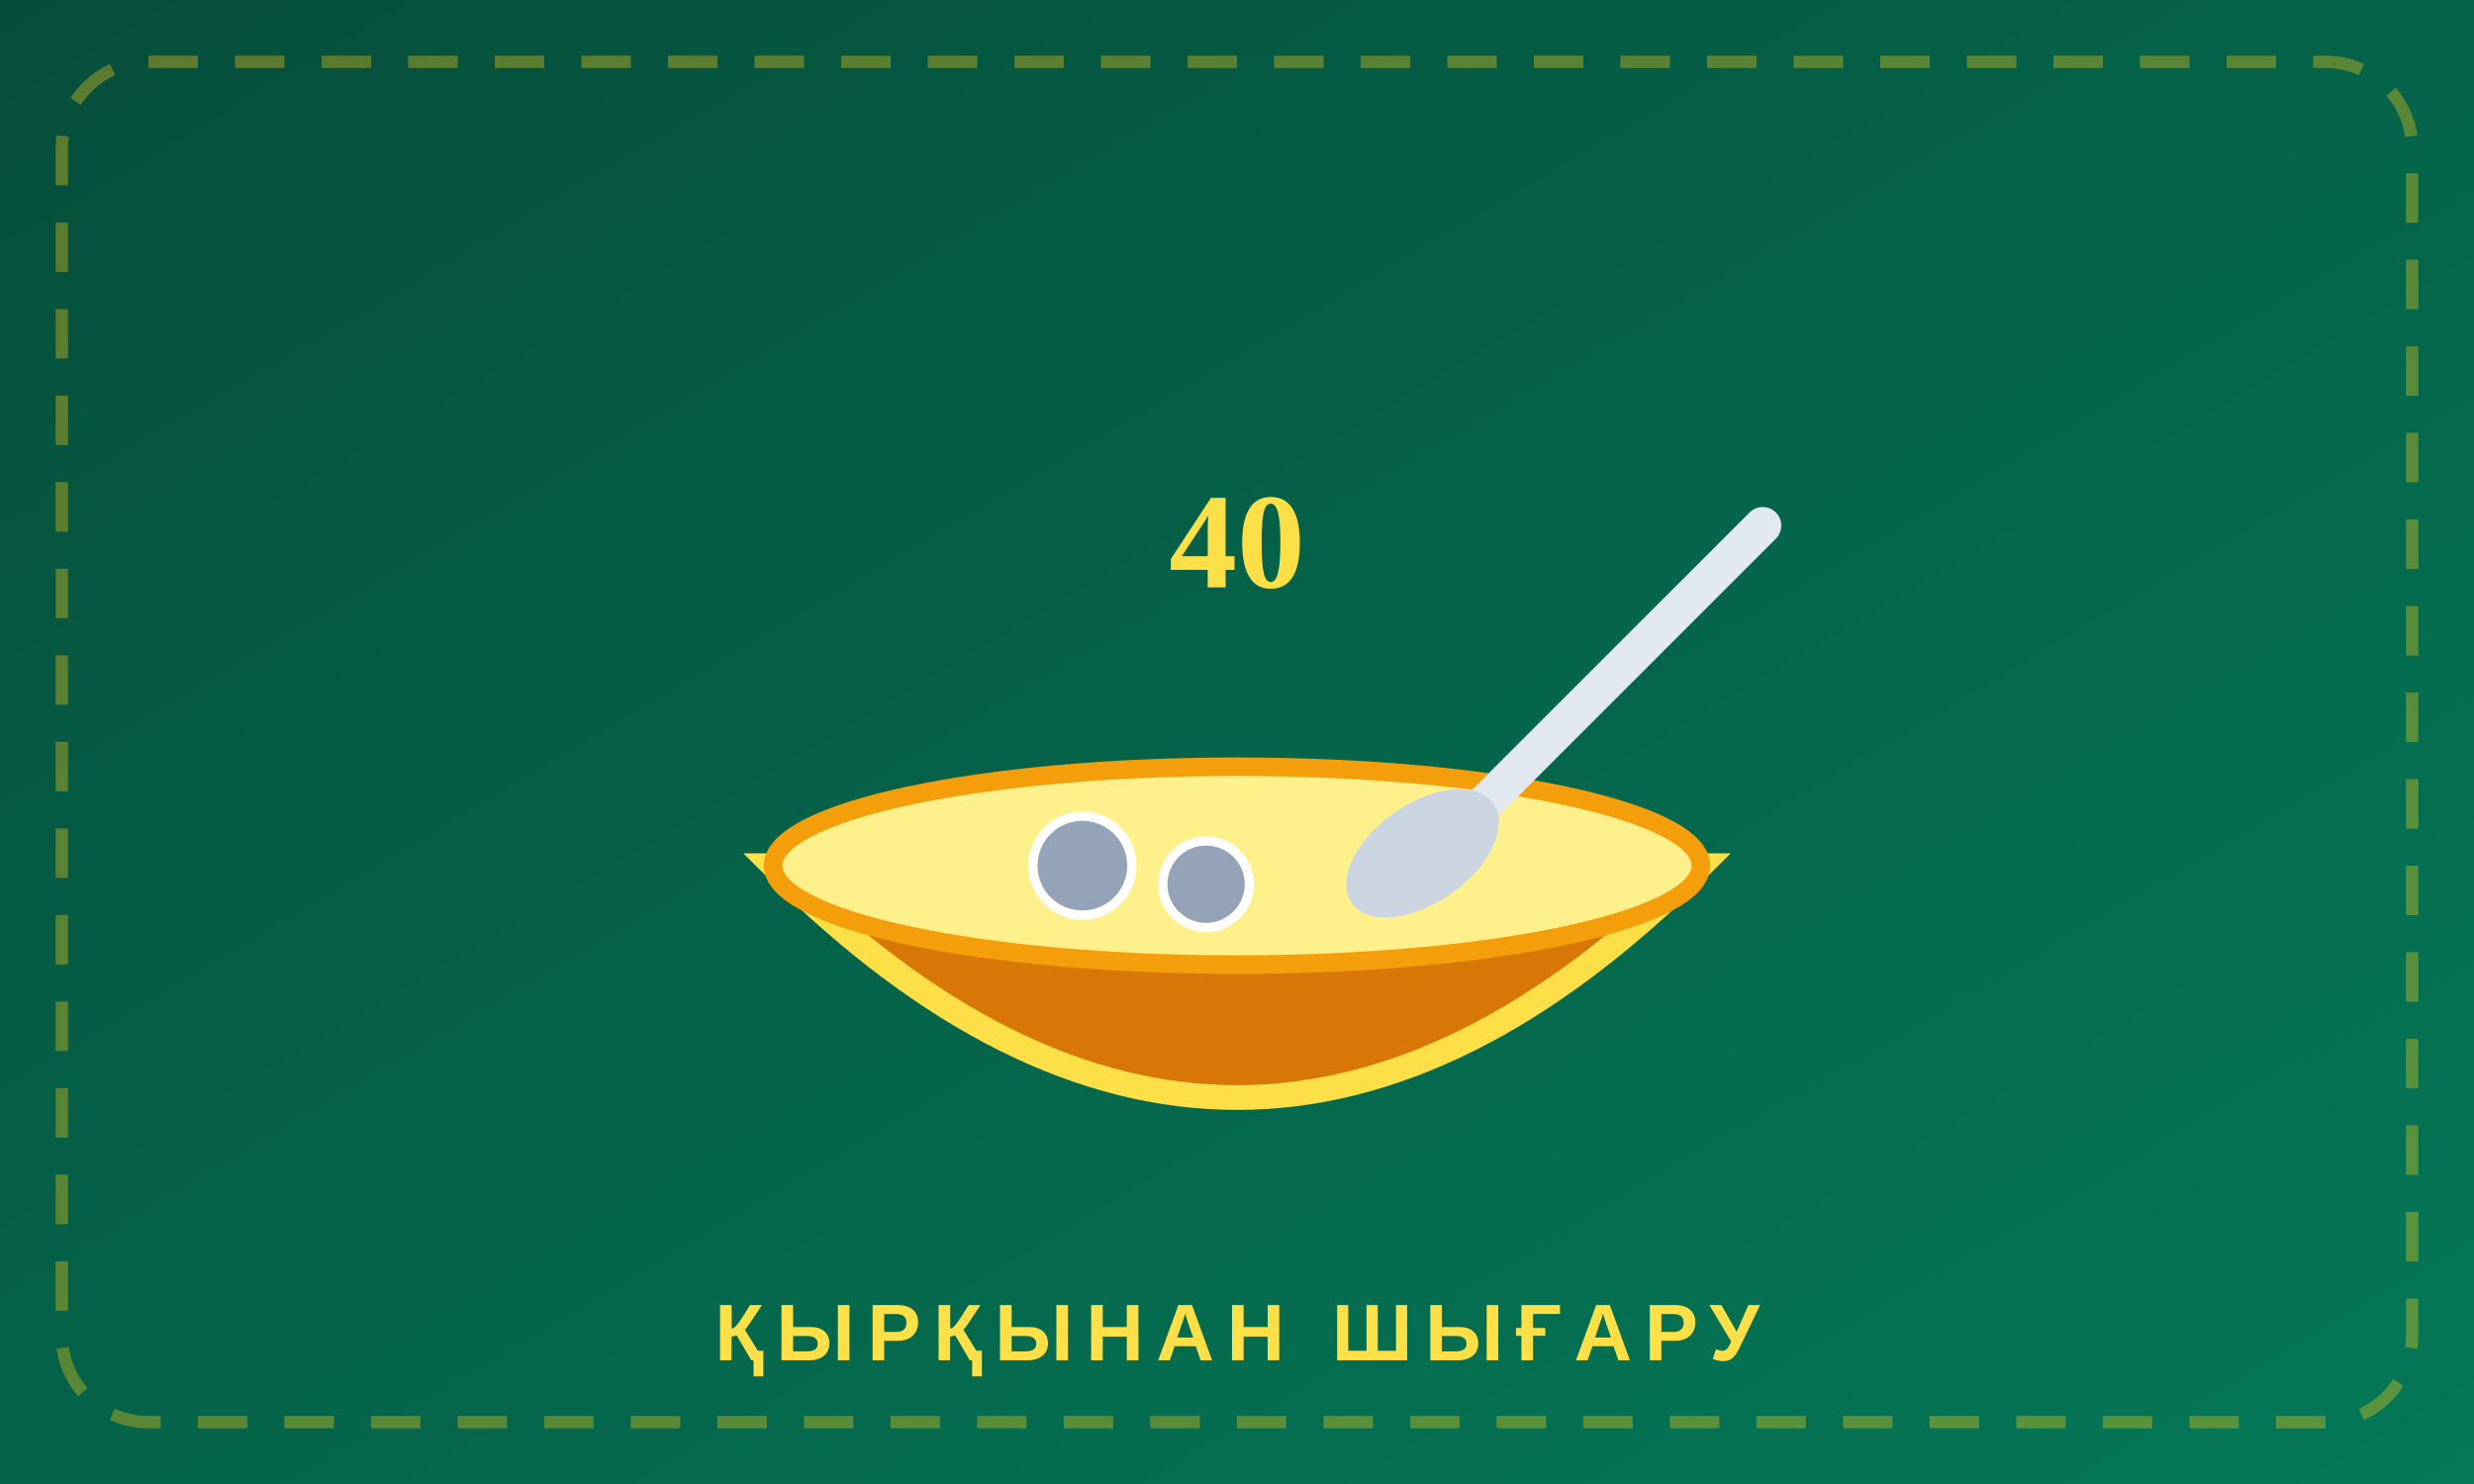
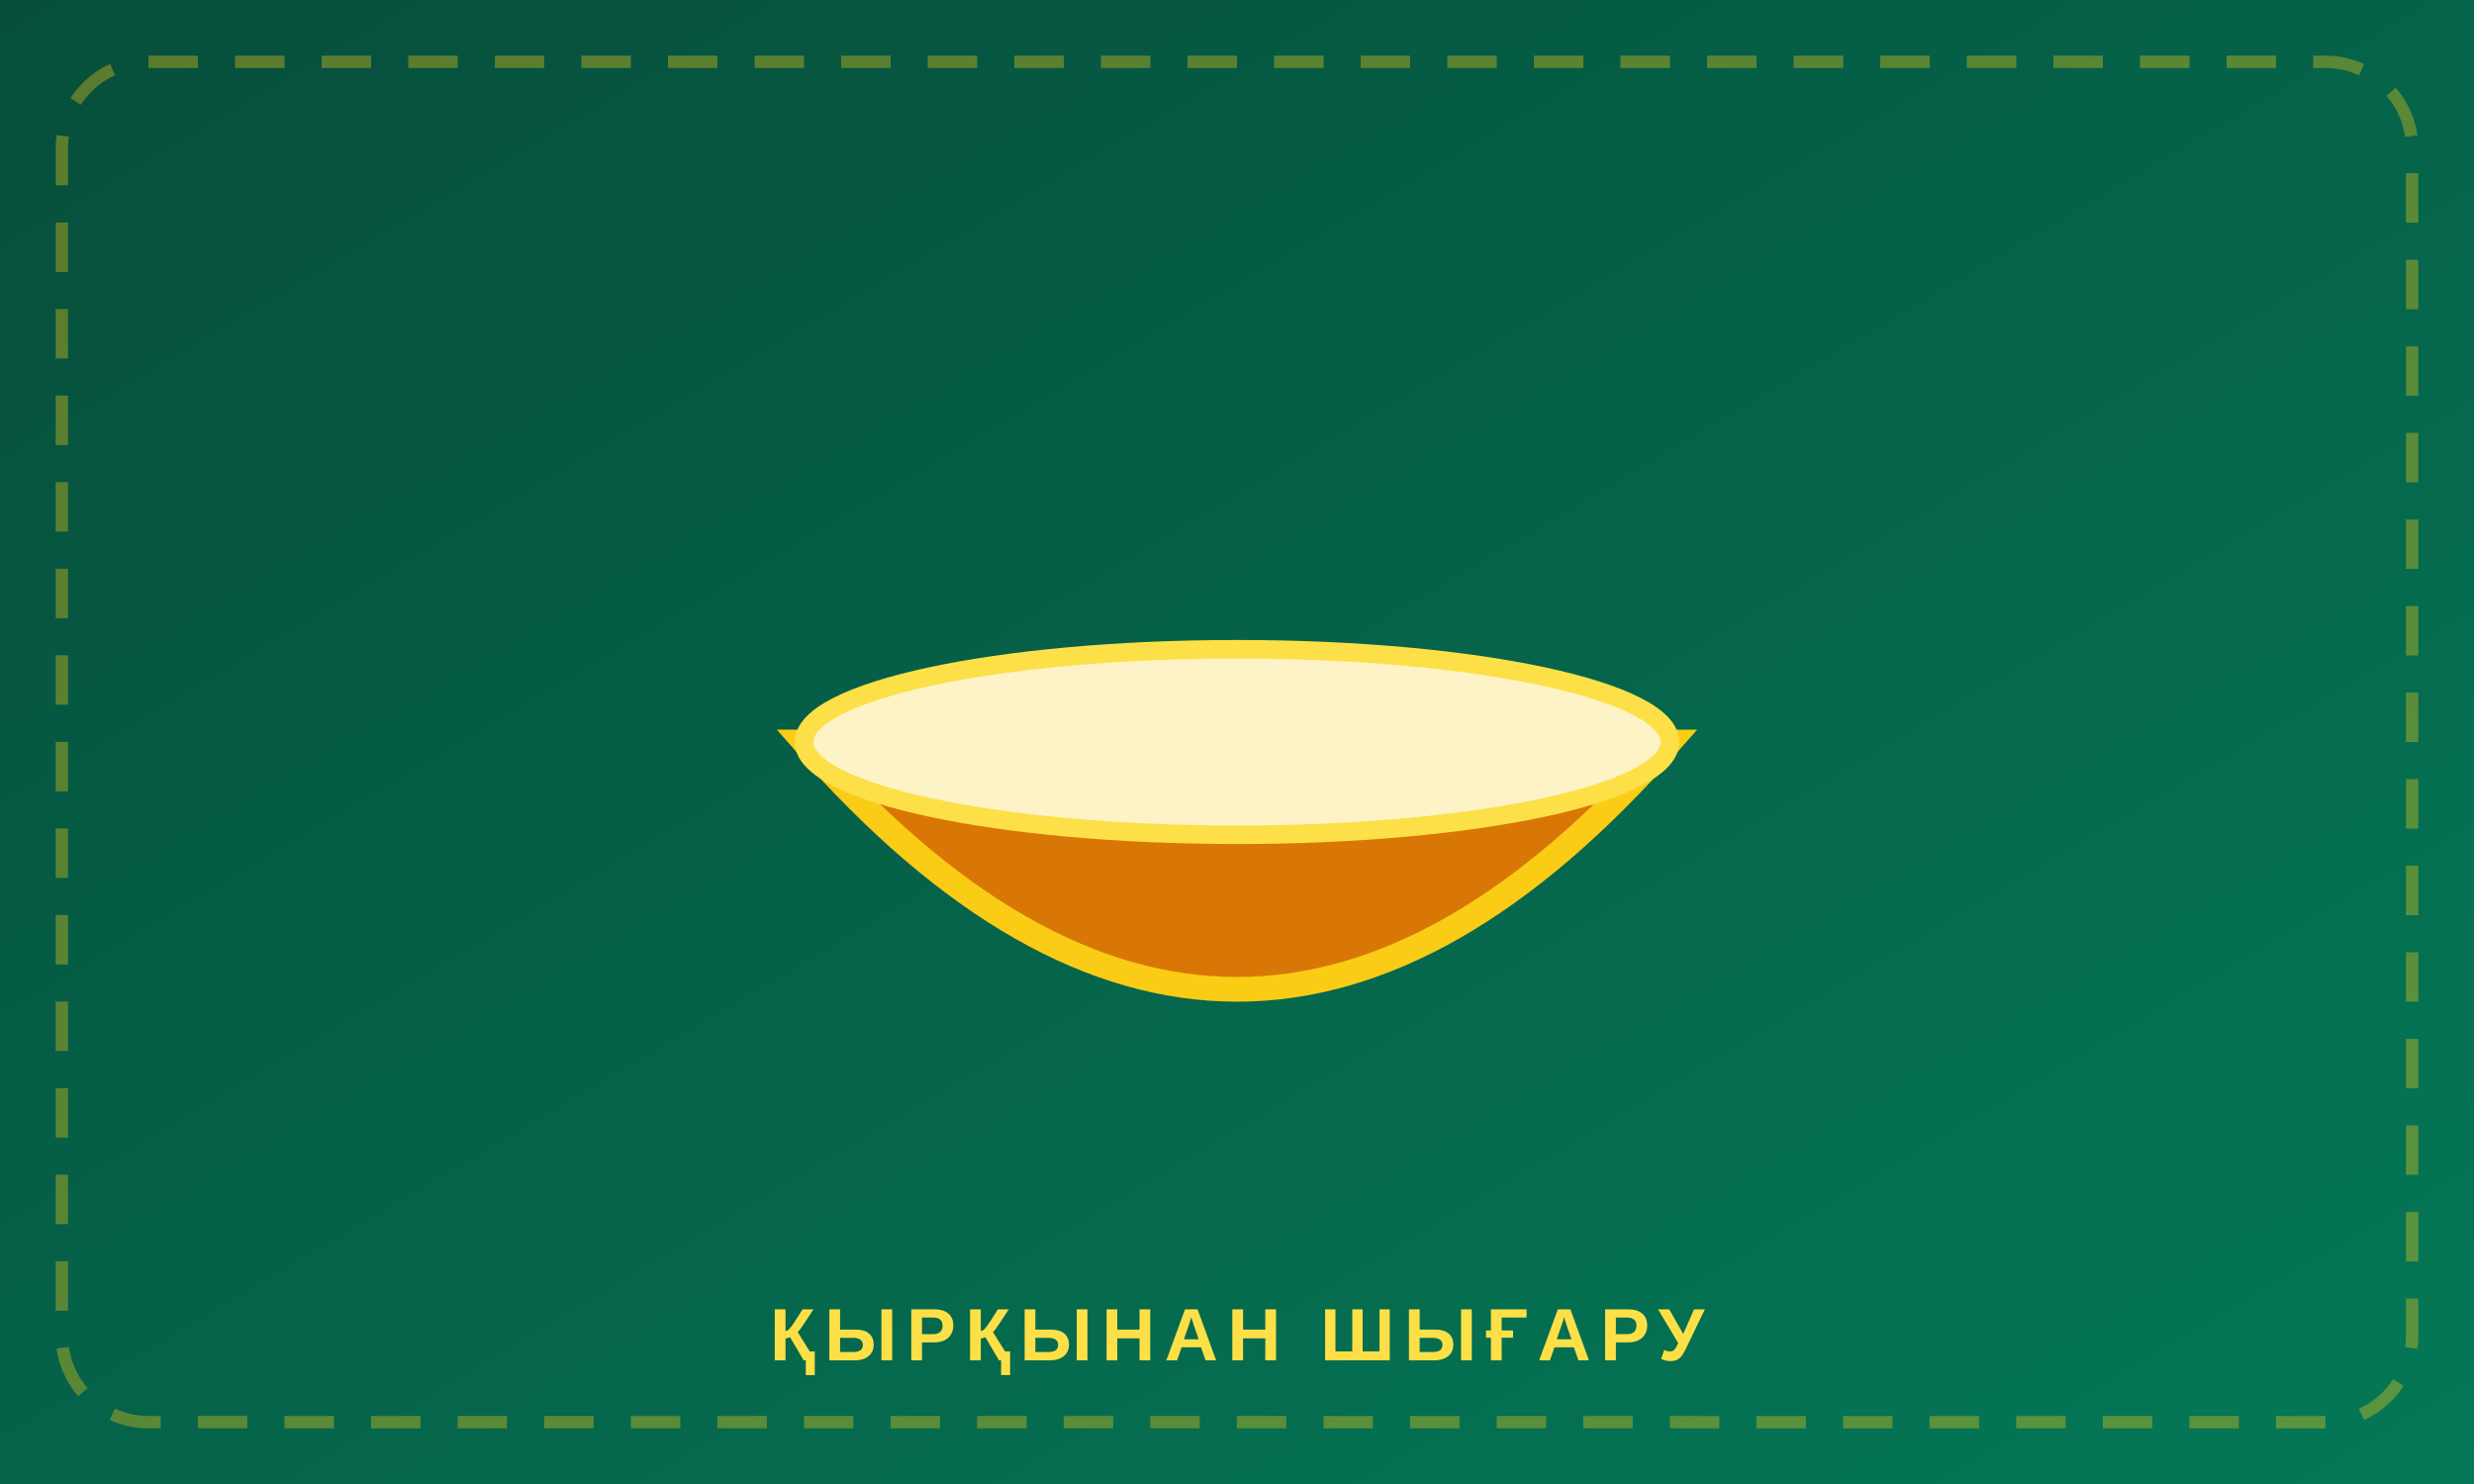
<svg xmlns="http://www.w3.org/2000/svg" viewBox="0 0 400 240" width="400" height="240">
  <defs>
    <linearGradient id="g_qyrqyn" x1="0" y1="0" x2="1" y2="1">
      <stop offset="0%" stop-color="#064e3b" />
      <stop offset="100%" stop-color="#047857" />
    </linearGradient>
  </defs>
  <rect width="400" height="240" fill="url(#g_qyrqyn)" />
  <rect x="10" y="10" width="380" height="220" rx="14" fill="none" stroke="#facc15" stroke-opacity="0.35" stroke-width="2" stroke-dasharray="8 6" />
-   <path d="M125 140 Q200 215 275 140 Z" fill="#d97706" stroke="#fde047" stroke-width="4" />
-   <ellipse cx="200" cy="140" rx="75" ry="16" fill="#fef08a" stroke="#f59e0b" stroke-width="3" />
-   <path d="M235 135 L285 85" stroke="#e2e8f0" stroke-width="6" stroke-linecap="round" />
-   <ellipse cx="230" cy="138" rx="14" ry="8" fill="#cbd5e1" transform="rotate(-35 230 138)" />
-   <circle cx="175" cy="140" r="8" fill="#94a3b8" stroke="#fff" stroke-width="1.5" />
-   <circle cx="195" cy="143" r="7" fill="#94a3b8" stroke="#fff" stroke-width="1.5" />
-   <text x="200" y="95" fill="#fde047" font-size="22" font-weight="bold" text-anchor="middle">40</text>
-   <text x="200" y="220" fill="#fde047" font-family="Arial, sans-serif" font-size="13" font-weight="bold" letter-spacing="2" text-anchor="middle">ҚЫРҚЫНАН ШЫҒАРУ</text>
+   <path d="M130 120 Q200 200 270 120 Z" fill="#d97706" stroke="#facc15" stroke-width="4" />
+   <ellipse cx="200" cy="120" rx="70" ry="15" fill="#fef3c7" stroke="#fde047" stroke-width="3" />
+   <text x="200" y="220" fill="#fde047" font-family="Arial, sans-serif" font-size="12" font-weight="bold" letter-spacing="1.5" text-anchor="middle">ҚЫРҚЫНАН ШЫҒАРУ</text>
</svg>
